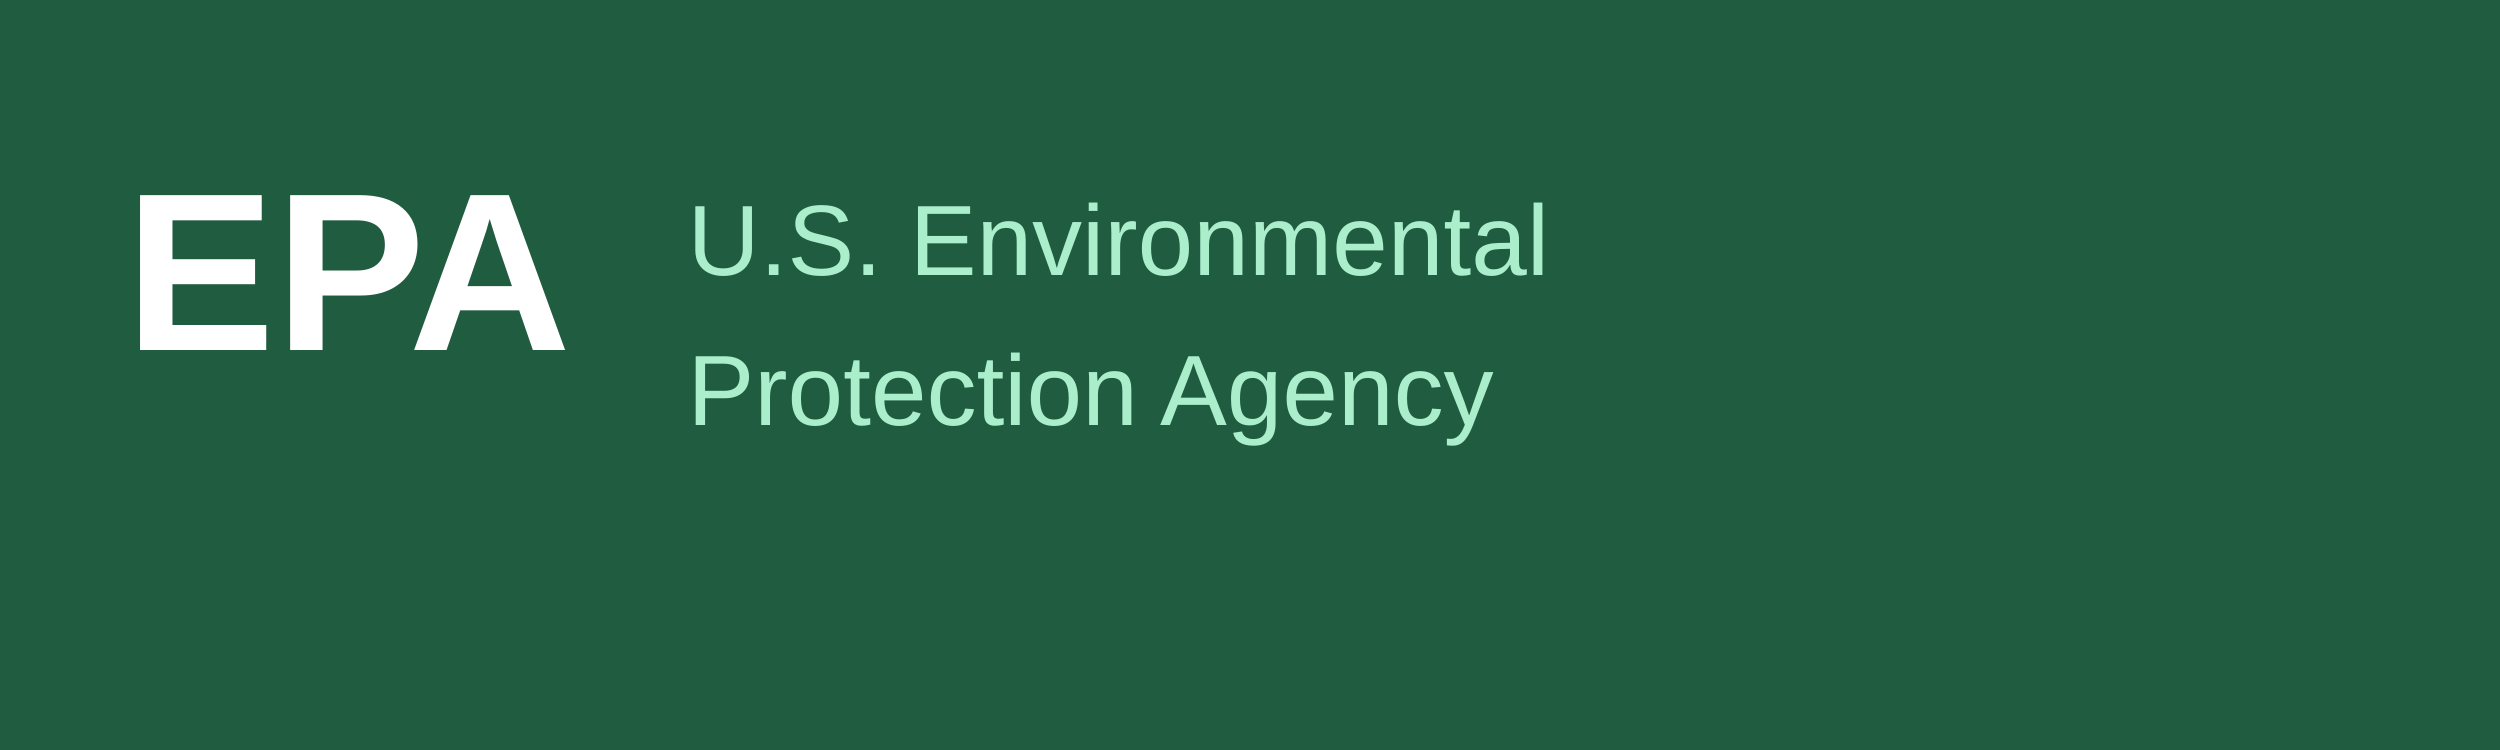
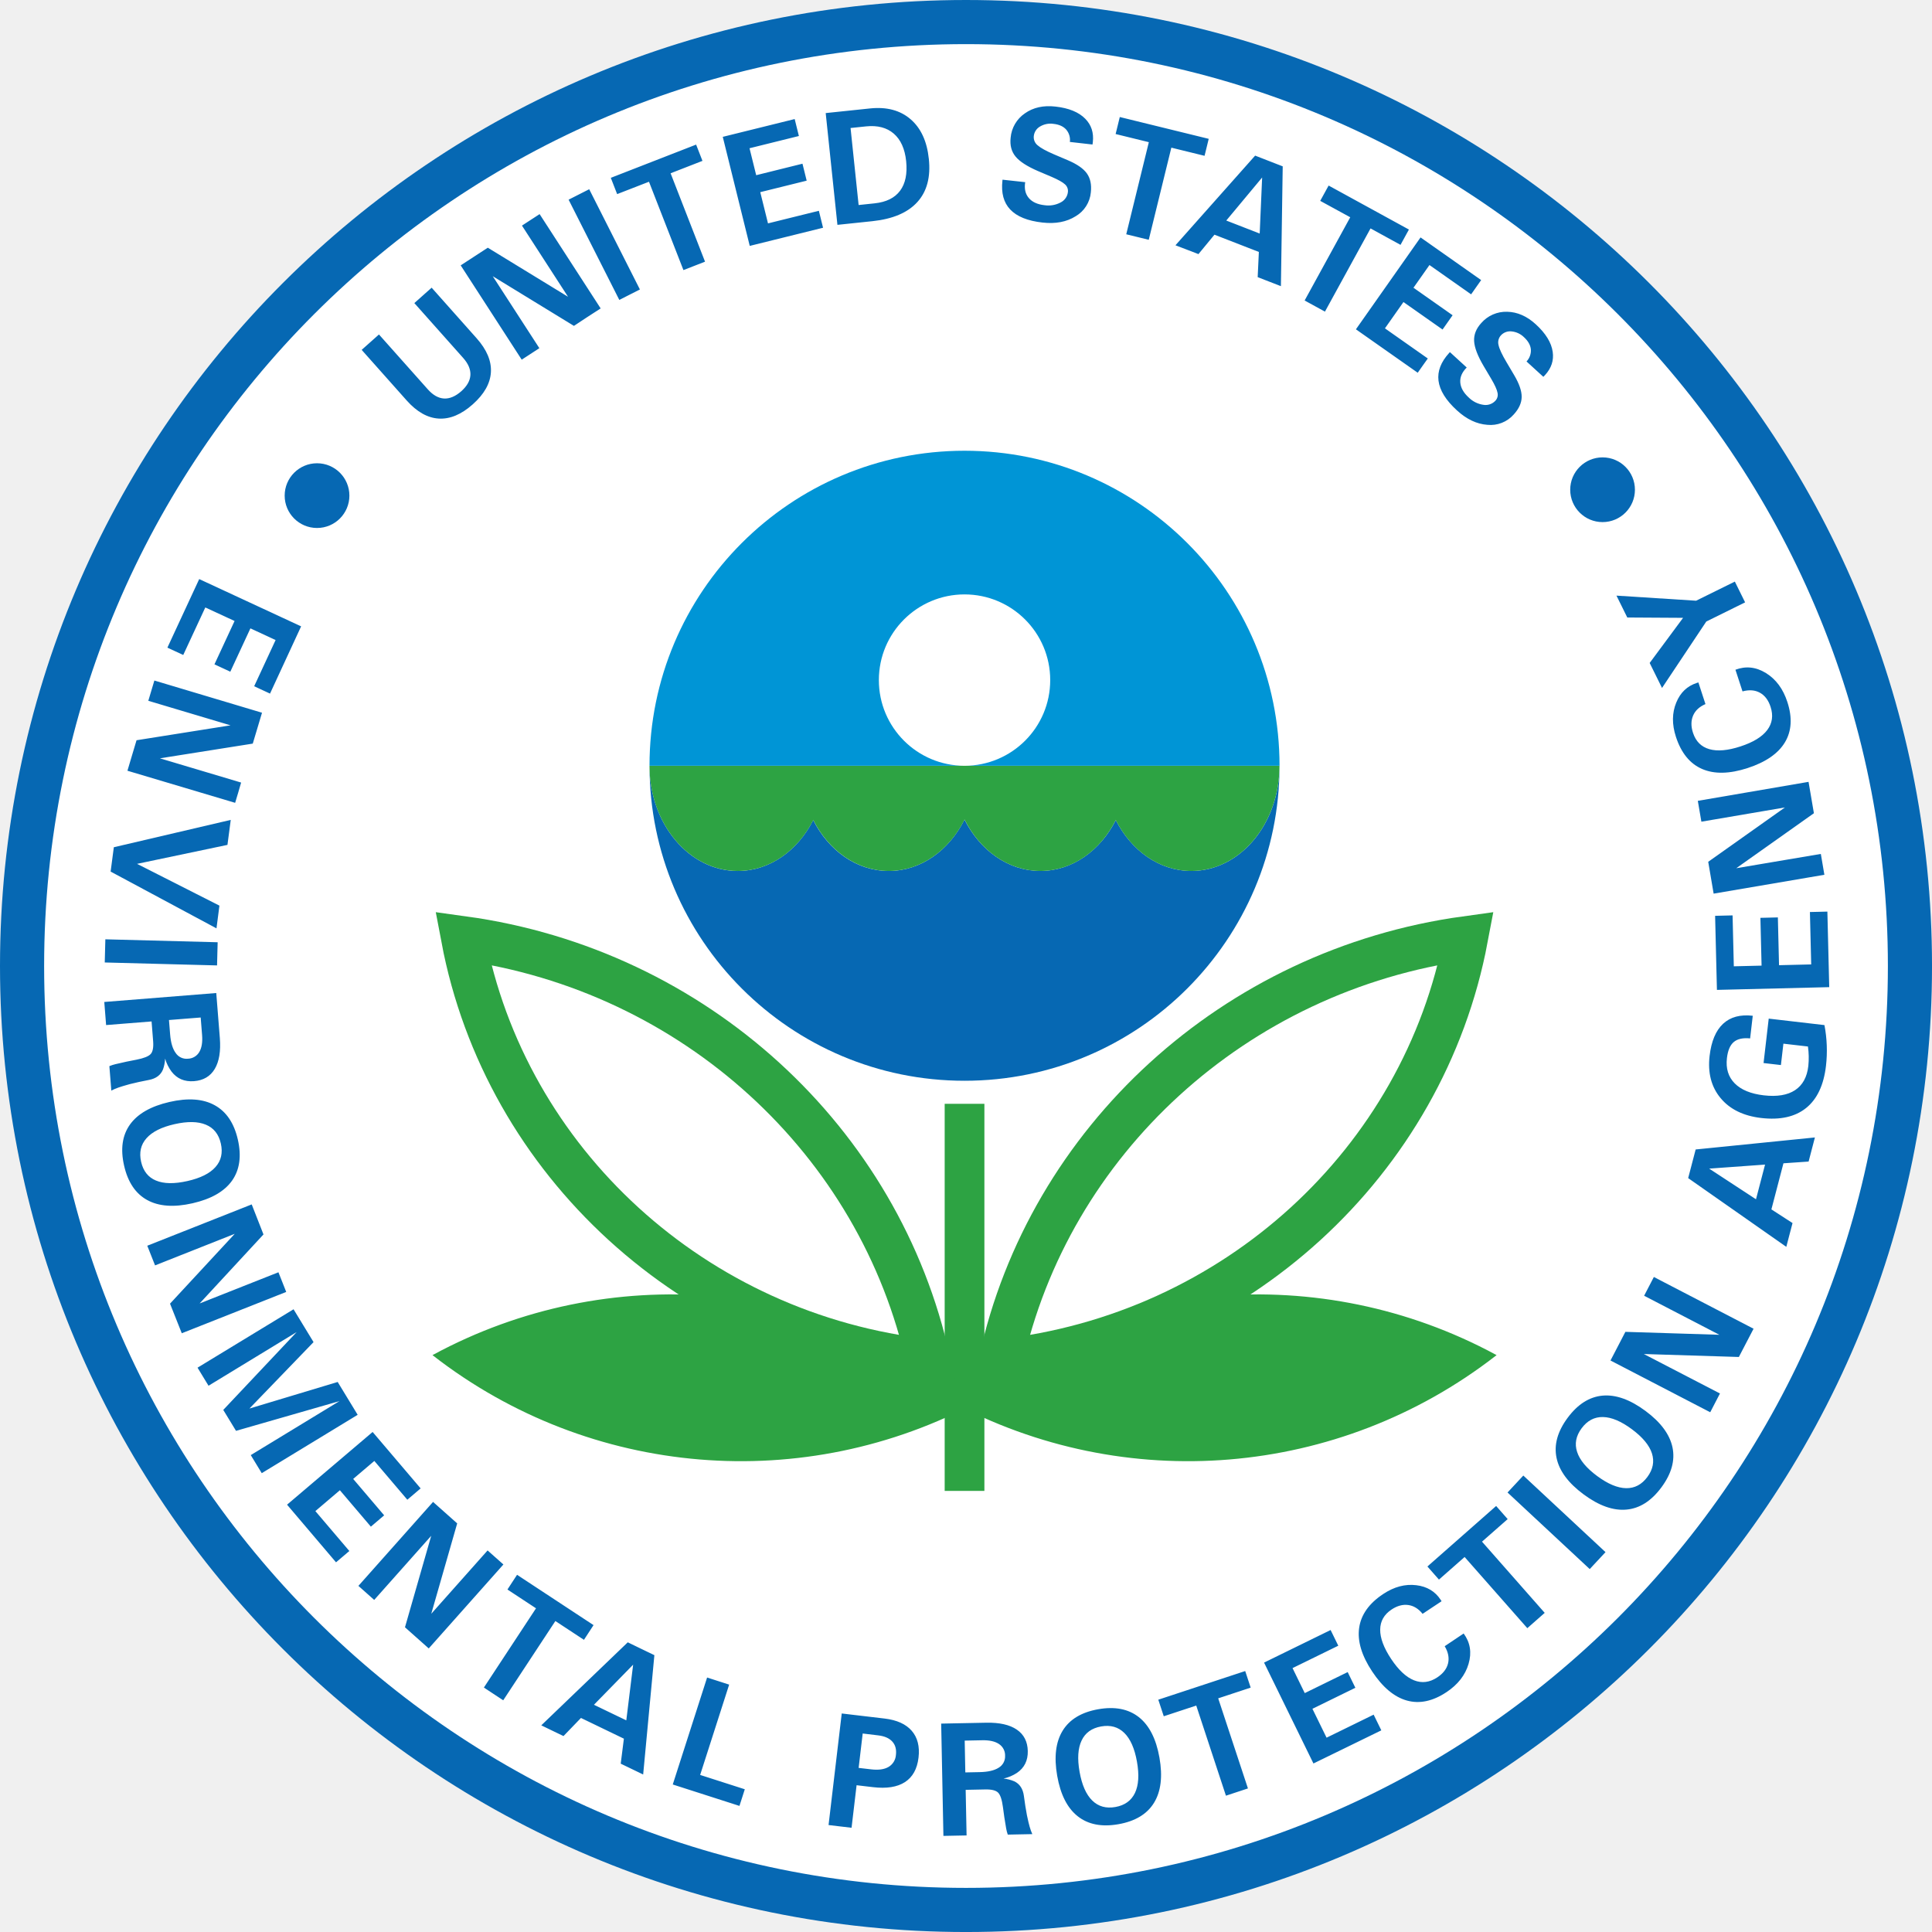
- <svg xmlns="http://www.w3.org/2000/svg" viewBox="0 0 200 60" role="img" aria-label="U.S. Environmental Protection Agency">
-   <rect width="200" height="60" fill="#205c40" />
-   <text x="10" y="28" font-family="'Source Sans Pro', Arial, sans-serif" font-size="18" font-weight="700" fill="#ffffff">EPA</text>
-   <text x="55" y="22" font-family="'Source Sans Pro', Arial, sans-serif" font-size="8" fill="#aaeecc">U.S. Environmental</text>
-   <text x="55" y="34" font-family="'Source Sans Pro', Arial, sans-serif" font-size="8" fill="#aaeecc">Protection Agency</text>
+ <svg xmlns="http://www.w3.org/2000/svg" viewBox="0 0 1313.51 1313.51">
+   <defs>
+     <clipPath id="clip-path" transform="translate(-7.42 -6.44)">
+       <path fill="none" d="M0 0h1326.47v1326.47H0z" />
+     </clipPath>
+     <style>.cls-9{fill:none;stroke-width:30px}.cls-4{fill:#0668b3}.cls-7{fill:#2da343}.cls-7,.cls-9{stroke:#2da343}</style>
+   </defs>
+   <g clip-path="url(#clip-path)">
+     <circle cx="656.76" cy="656.76" r="641.76" stroke-width="30" fill="#fff" stroke="#0668b3" />
+     <path class="cls-4" d="M877.31 527.08c0 39.48-26.84 71.5-59.94 71.5-21.79 0-40.85-13.87-51.35-34.59-10.5 20.72-29.56 34.59-51.35 34.59s-41-14-51.51-34.94c-10.46 20.92-29.61 34.94-51.51 34.94S570.8 584.71 560.3 564c-10.5 20.72-29.56 34.59-51.35 34.59-33.06 0-59.87-31.94-59.94-71.37.09 118.21 95.94 214 214.17 214s214.16-95.87 214.16-214.15z" transform="translate(-7.42 -6.44)" />
+     <path d="M509 598.58c21.79 0 40.85-13.87 51.35-34.59 10.5 20.72 29.56 34.59 51.35 34.59s41.05-14 51.51-34.94c10.46 20.92 29.61 34.94 51.51 34.94S755.52 584.71 766 564c10.5 20.72 29.56 34.59 51.35 34.59 33.1 0 59.94-32 59.94-71.5H449v.17c.08 39.38 26.89 71.32 60 71.32z" transform="translate(-7.42 -6.44)" fill="#2da343" />
+     <path d="M663.18 312.89C544.9 312.89 449 408.78 449 527.06h214.17a58.25 58.25 0 1158.26-58.25 58.24 58.24 0 01-58.26 58.25h214.17c0-118.28-95.88-214.17-214.16-214.17z" transform="translate(-7.42 -6.44)" fill="#0095d6" />
+     <path class="cls-7" d="M1024 927.82a340.67 340.67 0 00-370.62 30.69A340.67 340.67 0 001024 927.82z" transform="translate(-7.42 -6.44)" />
+     <path class="cls-7" d="M673 958.51a340.69 340.69 0 00-370.63-30.69A340.69 340.69 0 00673 958.51z" transform="translate(-7.42 -6.44)" />
+     <path stroke-width="27" stroke="#2da343" fill="none" d="M655.76 750.45v263.17" />
+     <path class="cls-9" d="M1004.06 644.31C846.71 666 720.51 782.1 687.76 931.93c159.44-17.55 287.63-135.61 316.3-287.62zM322.3 644.31c28.67 152 156.86 270.07 316.29 287.62C605.84 782.1 479.65 666 322.3 644.31z" transform="translate(-7.42 -6.44)" />
+     <path class="cls-4" d="M331.46 236.41q10.38 11.67 9.71 23.1t-12.33 21.82q-11.61 10.34-23.07 9.69t-21.84-12.3l-30.62-34.41 5.88-5.24 5.88-5.23 33.19 37.28q5.25 5.91 11 6.25t11.74-4.91q5.9-5.25 6.23-11t-4.92-11.67l-33.19-37.29 5.88-5.24 5.88-5.23zM374.12 243.16l-6 3.9-6 3.91-41.49-64.12 9.21-6 9.22-6 54.54 33.35-31.31-48.38 6-3.91 6-3.9 41.5 64.12-9.08 5.87-9.09 6-55.19-33.76zM394 142.2l7-3.56 7-3.55 34.47 68.15-7 3.55-7 3.56zM448.64 130L427 138.41l-2.16-5.54-2.15-5.53 58-22.59 2.16 5.53 2.15 5.53-21.66 8.44 23.41 60.1-7.34 2.86-7.34 2.86zM517.15 173.62l-18.34-74.14 48.9-12.1 1.42 5.77 1.43 5.76-33.56 8.32 4.53 18.32 31.47-7.81 1.43 5.77 1.42 5.76-31.55 7.81 5.26 21.23 34.58-8.56 1.43 5.77 1.42 5.76zM568.79 83.32l7.82-.82 22.33-2.34q16.95-1.77 27.52 7.31t12.44 26.93q2 18.6-7.8 29.41t-30.52 13l-16 1.68-7.82.82zm22.38 62.51l10.83-1.14q11.9-1.24 17.35-8.56t4.14-20.13q-1.32-12.58-8.43-18.72t-18.89-4.91l-10.48 1.1zM734.79 102.94a10.77 10.77 0 00-2.52-8.43q-2.92-3.24-8.61-3.86a13.84 13.84 0 00-9.13 1.79 8.49 8.49 0 00-4.27 6.56 7.07 7.07 0 002.59 6.21c2 1.78 5.7 3.83 11.18 6.18l9.41 4q9.4 4 12.94 9t2.67 12.84a21 21 0 01-10.34 16.24q-9.18 5.76-22.42 4.29-15.28-1.68-22.1-8.93-6.63-7.06-5.26-19.53l.08-.7 15.41 1.69q-1.06 6.64 2.43 10.75c2.32 2.75 5.9 4.38 10.74 4.92a17.76 17.76 0 0010.87-1.85 9.05 9.05 0 005-7.11 6 6 0 00-2-5.23q-2.37-2.2-9-5.06l-9.41-4q-11-4.75-15.19-9.85t-3.34-12.74a22.35 22.35 0 019.7-16.62q8.52-6 20.72-4.61 13.71 1.51 20.36 8.34 6.16 6.28 5.11 15.8l-.23 1.66zM788.48 103.1l-22.58-5.54 1.42-5.77 1.41-5.79 60.46 14.83-1.41 5.77-1.42 5.77-22.58-5.54-15.36 62.64-7.65-1.88-7.65-1.87zM860.75 112.24l9.35 3.64 9.4 3.66-1.23 81.46-7.9-3.07-7.89-3.07.8-17.13L833.09 166l-10.88 13.2-7.79-3-7.84-3zm-19.62 44.14l22.72 8.84 1.66-38.1zM925.41 154.15L905 143l2.86-5.21 2.85-5.2 54.59 29.91-2.85 5.2-2.85 5.21-20.39-11.17-31 56.57-6.9-3.79-6.91-3.78zM929.27 230.33l43.94-62.47 41.2 29-3.41 4.84-3.41 4.86-28.32-19.93-10.87 15.44 26.6 18.7-3.42 4.86-3.41 4.85-26.58-18.69L949 229.68l29.14 20.49-3.44 4.83-3.41 4.86zM1045.26 252.19a10.78 10.78 0 002.94-8.3q-.45-4.33-4.67-8.2a13.94 13.94 0 00-8.43-3.94 8.49 8.49 0 00-7.29 2.74 7.06 7.06 0 00-1.58 6.53q.82 3.91 5.38 11.59l5.21 8.81q5.22 8.81 5.14 14.91t-5.42 11.93a21 21 0 01-17.94 7q-10.8-.78-20.62-9.78-11.36-10.38-12.57-20.26-1.18-9.62 7.28-18.86l.48-.52 11.43 10.46q-4.77 4.74-4.38 10.12t5.77 10.3a17.67 17.67 0 009.86 4.93 9.08 9.08 0 008.26-2.78 5.93 5.93 0 001.43-5.42q-.6-3.2-4.24-9.38l-5.22-8.8q-6.09-10.35-6.45-16.92t4.83-12.26a22.35 22.35 0 0117.63-7.69q10.4.22 19.45 8.51 10.18 9.31 11.52 18.75 1.26 8.72-5.2 15.77l-1.17 1.2zM142.86 400.14l69.28 32.14L191 478l-5.39-2.5-5.39-2.5 14.57-31.41-17.12-7.94L164 463.11l-5.39-2.5-5.39-2.5 13.68-29.48-19.9-9.2-15 32.31-5.38-2.49-5.39-2.5zM108.25 482.89l2.06-6.89 2.06-6.89L185.55 491l-3.14 10.52-3.14 10.48-63.13 10 55.21 16.48-2 6.89-2.06 6.89-73.23-21.82 3.09-10.37 3.1-10.36 63.9-10.14zM164.3 563.86l-1.12 8.5-1.12 8.49-61.46 12.9 56 28.4-1 7.73-1 7.73L82.63 599l1.09-8.27 1.09-8.28zM155.4 647.05l-.21 7.87-.2 7.88-76.35-2 .2-7.88.21-7.87zM154.45 681.57l.62 7.84 1.81 22.75q1.06 13.41-3.45 21t-14.11 8.33q-9.69.76-15.28-6.51a27.25 27.25 0 01-4.36-8.84 25.88 25.88 0 01-1.42 7.34c-1.55 3.86-4.74 6.25-9.6 7.18s-9.18 1.87-12.87 2.81l-1.11.31c-2.77.76-5 1.45-6.77 2.06a35 35 0 00-4.81 2.07l-.66-8.32-.66-8.31a25.69 25.69 0 014.08-1.33q2.6-.67 7.57-1.72l6.73-1.33q7.53-1.47 9.7-3.85t1.67-8.77l-1.06-13.39-30.91 2.46-.62-7.85-.62-7.85zm-32.15 18.35l.78 9.74q.66 8.45 3.81 12.71a8.85 8.85 0 008.32 3.86 9.22 9.22 0 007.71-4.58q2.47-4.18 1.89-11.54l-.95-11.9zM95.77 771q7.86-11 26.84-15.36t30.82 2.24q11.88 6.55 15.71 23.4t-4 27.91q-7.87 11-26.83 15.32t-30.83-2.21q-11.86-6.52-15.7-23.42T95.77 771zm17.73 38.07q8 3.34 21.33.33t19.08-9.52q5.81-6.5 3.65-16t-10.19-12.8q-8.06-3.36-21.32-.35T107 780.31q-5.79 6.53-3.64 16t10.14 12.77zM112.84 866.74l-2.65-6.69-2.64-6.68 71-28.09 4 10.21 4 10.21-43.41 46.92 53.58-21.2 2.65 6.69 2.64 6.68-71 28.09-4-10.06-4-10.06 44-47.48zM149.19 948.56l-3.74-6.14-3.73-6.14 65.28-39.7 6.78 11.14 6.81 11.18L177 964.07 237 946l6.78 11.14 6.81 11.19-65.21 39.67-3.74-6.14-3.73-6.14L238.24 959l-70.36 20.23-4.34-7.13-4.33-7.1 49.9-52.92zM202.58 1029.43L260.76 980l32.64 38.36-4.52 3.85-4.53 3.85-22.43-26.37-14.38 12.23 21.06 24.75-4.52 3.85-4.52 3.85-21.06-24.76-16.67 14.18 23.09 27.13-4.52 3.85-4.53 3.84zM261.83 1094.18l-5.37-4.78-5.37-4.77 50.75-57.08 8.21 7.3 8.2 7.3-17.62 61.44 38.29-43.06 5.38 4.78 5.37 4.77-50.76 57.08-8.08-7.19-8.08-7.19 17.84-62.19zM371.84 1099.88l-19.42-12.78 3.26-5 3.27-5 52 34.21-3.26 5-3.26 5-19.43-12.78-35.45 53.89-6.58-4.33-6.57-4.33zM434.22 1123l9 4.36 9.09 4.38-7.62 81.13-7.63-3.68-7.63-3.68 2.15-17-29.18-14.08-11.88 12.31-7.53-3.63-7.57-3.66zm-23 42.47l22 10.59 4.65-37.85zM464.81 1219.66l23.35-72.72 7.5 2.41 7.49 2.41-19.72 61.41 30.35 9.74-1.81 5.66-1.82 5.65zM579.69 1171.38l7.81.93 21.27 2.51q12.56 1.48 18.51 8.34t4.62 18.24q-1.36 11.53-9.22 16.63t-21.8 3.44l-11.09-1.31-3.42 28.92-7.82-.92-7.82-.93zm11.49 37l8.58 1q7.44.87 11.77-1.67a10.21 10.21 0 005-8.13q.68-5.64-2.46-9.1t-9.59-4.21l-10.54-1.27zM647.3 1178.27l7.86-.16 22.82-.45q13.46-.27 20.73 4.69t7.47 14.58q.2 9.72-7.4 14.87a27.35 27.35 0 01-9.08 3.82 25.67 25.67 0 017.24 1.86q5.64 2.65 6.6 10t2.05 13l.24 1.13q.88 4.21 1.65 6.87a34.66 34.66 0 001.78 4.93l-8.34.16-8.34.17a26.1 26.1 0 01-1.09-4.15q-.51-2.64-1.26-7.65l-.93-6.8q-1-7.62-3.27-9.92t-8.65-2.19l-13.43.27.62 31-7.88.15-7.87.16zm16.41 33.18l9.77-.2q8.47-.16 12.92-3a8.9 8.9 0 004.35-8.09 9.22 9.22 0 00-4.13-8q-4-2.72-11.4-2.57l-11.93.24zM740.17 1241.3q-10.65-8.38-14-27.55t3.72-30.68q7.11-11.53 24.12-14.56t27.69 5.37q10.62 8.4 14 27.54t-3.7 30.69q-7.1 11.54-24.15 14.55t-27.68-5.36zm38.88-15.89q3.74-7.86 1.35-21.28t-8.59-19.51q-6.21-6.12-15.77-4.42t-13.27 9.57q-3.76 7.88-1.38 21.28t8.61 19.52q6.24 6.09 15.75 4.4t13.3-9.56zM820.71 1166l-22.08 7.28-1.86-5.64-1.86-5.63 59.09-19.48 1.86 5.64 1.86 5.63-22.08 7.29 20.22 61.25-7.48 2.47-7.48 2.47zM900.39 1205.38l-33.57-68.59 45.24-22.15 2.61 5.33 2.61 5.34-31.1 15.22 8.3 17 29.19-14.29 2.61 5.34 2.61 5.33-29.19 14.29 9.62 19.64 32-15.66 2.61 5.34 2.61 5.33zM1002.51 1117q6.72 9.15 3.35 20.64t-15 19.23q-14 9.3-26.9 5.73t-23.65-19.78q-10.75-16.2-8.84-29.64t16.32-23q11.15-7.41 22.56-6 10.89 1.32 16.52 9.89l.63 1-12.91 8.57q-4.21-5.25-9.77-6t-11.32 3.07q-7.65 5.08-7.73 13.67t7.45 19.93q7.54 11.34 15.56 14.52t15.83-2q6-4 7.31-9.56t-2.29-11.63zM1003.17 1065l-17.45 15.36-3.92-4.45-3.92-4.46 46.72-41.14 3.92 4.46 3.92 4.46-17.44 15.34 42.62 48.41-5.91 5.2-5.91 5.21zM1032.35 1021.15l5.37-5.76 5.36-5.77 55.88 52.07-5.36 5.76-5.37 5.76zM1113.18 1032.77q-13.48 1.23-29.13-10.36t-18.39-24.84q-2.76-13.27 7.52-27.16t23.8-15.13q13.49-1.18 29.11 10.38t18.41 24.83q2.77 13.25-7.54 27.17t-23.78 15.11zm17.33-38.26q-2.7-8.28-13.65-16.4t-19.65-8.27q-8.7-.17-14.49 7.64t-3.07 16.07q2.68 8.3 13.63 16.4t19.67 8.26q8.71.15 14.47-7.62t3.09-16.08zM1176.77 953.83l-3.31 6.38-3.31 6.38-67.8-35.18 5.06-9.74 5.06-9.75 63.89 2-51.15-26.54 3.31-6.38 3.31-6.38 67.79 35.18-5 9.6-5 9.61L1125 927zM1155.16 807.4l2.54-9.71 2.55-9.76 81.07-8.17-2.14 8.19-2.14 8.2-17.11 1.18-8.19 31.34 14.37 9.29L1224 846l-2.12 8.14zm46.11 14.39l6.16-23.58-38 2.74zM1248.85 731.09q-2.28 19.6-13.5 28.64t-30.54 6.8q-18.13-2.12-27.61-13.52t-7.47-28.71q1.73-14.91 9.17-21.83t20.17-5.44l-1.79 15.39c-4.92-.49-8.62.33-11.13 2.46s-4.05 5.79-4.64 10.94q-1.23 10.59 5.3 17.18t19.79 8.13q13.53 1.56 21.25-3.54t9-16.47a54.16 54.16 0 00-.26-13.19L1219.9 716l-1.69 14.54-11.8-1.37 3.51-30.2 37.89 4.4a91.74 91.74 0 011.04 27.72zM1251.06 677.57l-76.35 1.87-1.24-50.36 5.94-.15 5.94-.14.84 34.61 18.87-.46-.79-32.49 5.93-.14 5.94-.15.79 32.49 21.87-.53-.87-35.62 5.94-.14 5.93-.15zM1245.35 587l1.21 7.09 1.2 7.08-75.29 12.83-1.84-10.82-1.84-10.83 52.15-36.95-56.8 9.68-1.21-7.08-1.21-7.09L1237 538l1.82 10.67 1.82 10.66-52.8 37.39zM1187.29 461.77q10.61-4 20.78 2.28t14.52 19.63q5.22 16-1.66 27.45t-25.37 17.5q-18.48 6-30.92.62t-17.81-21.87q-4.15-12.74.25-23.35 4.17-10.14 13.93-13.28l1.09-.35 4.81 14.73c-4.12 1.77-6.93 4.37-8.4 7.81s-1.5 7.35-.07 11.72q2.85 8.74 11.11 11.11t21.2-1.87q12.95-4.23 18.15-11.11t2.28-15.79c-1.48-4.56-3.91-7.76-7.26-9.6s-7.29-2.14-11.82-.9zM1167.48 429l-30.1 45.16-4.2-8.5-4.2-8.49 22.72-30.68-37.94-.23-3.67-7.44-3.68-7.43 54.14 3.46 26.34-13 3.49 7.06 3.49 7.06z" transform="translate(-7.42 -6.44)" />
+     <circle class="cls-4" cx="1089.54" cy="332.96" r="22" />
+     <circle class="cls-4" cx="215.54" cy="336.96" r="22" />
+   </g>
</svg>
